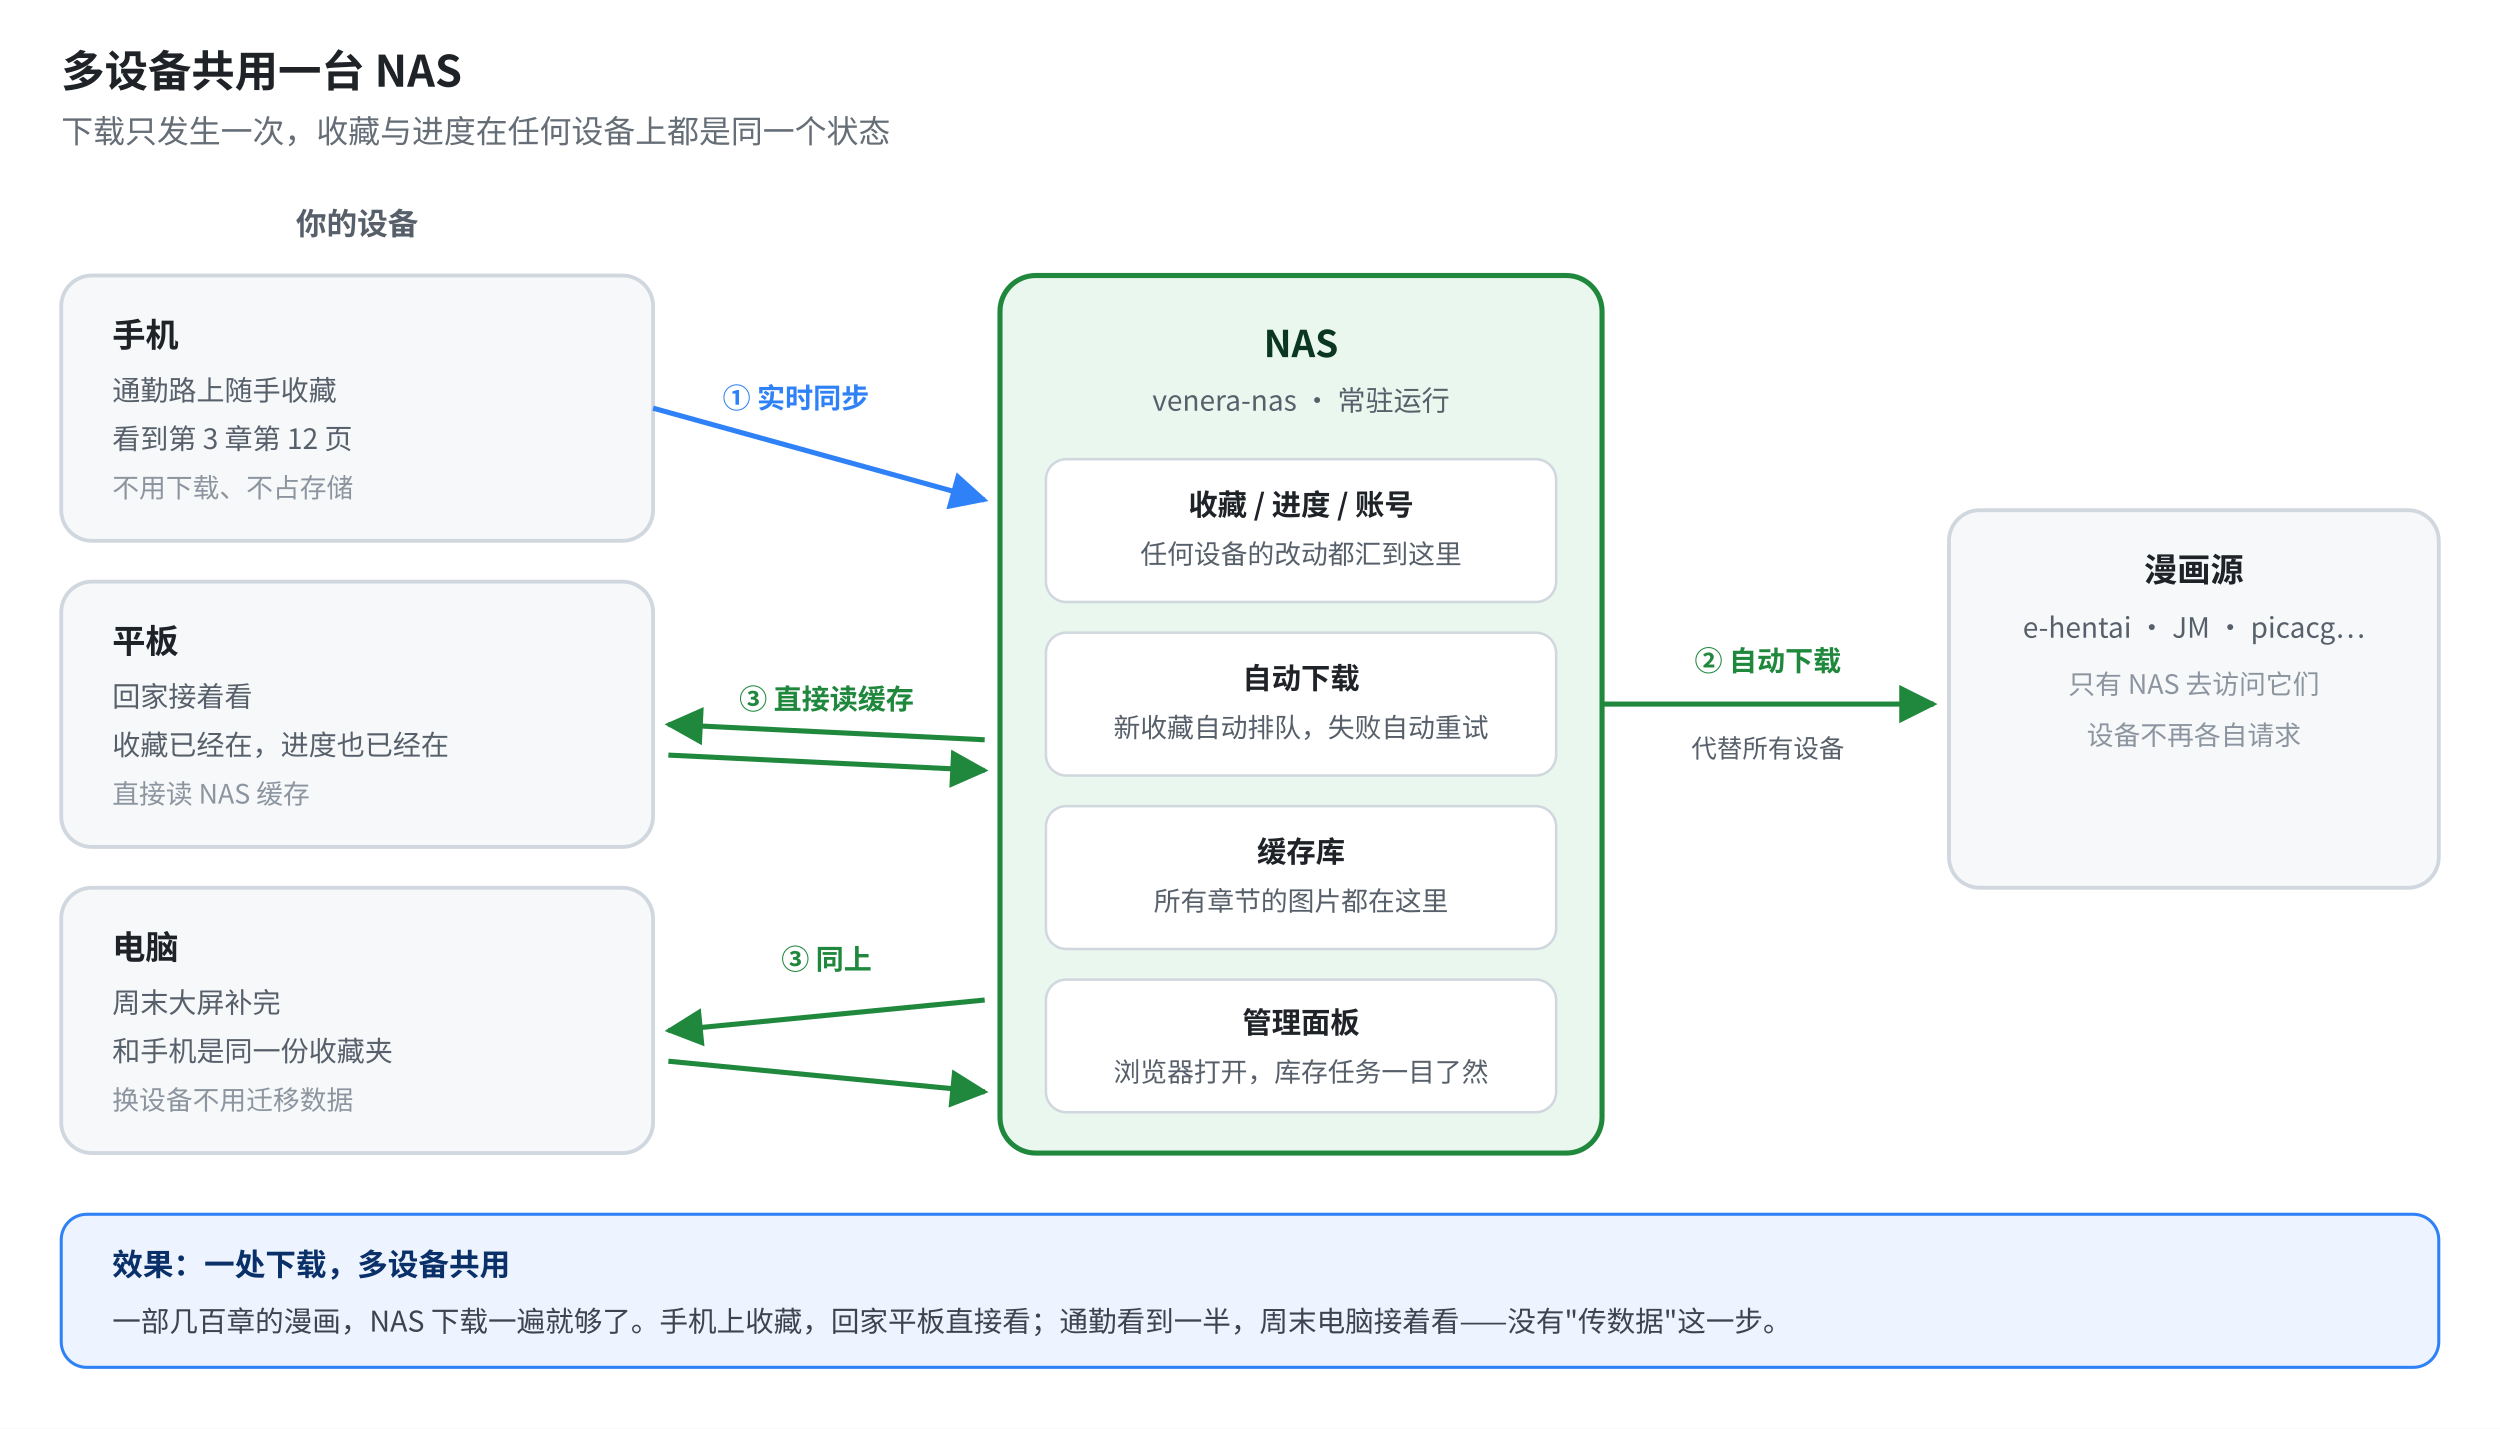
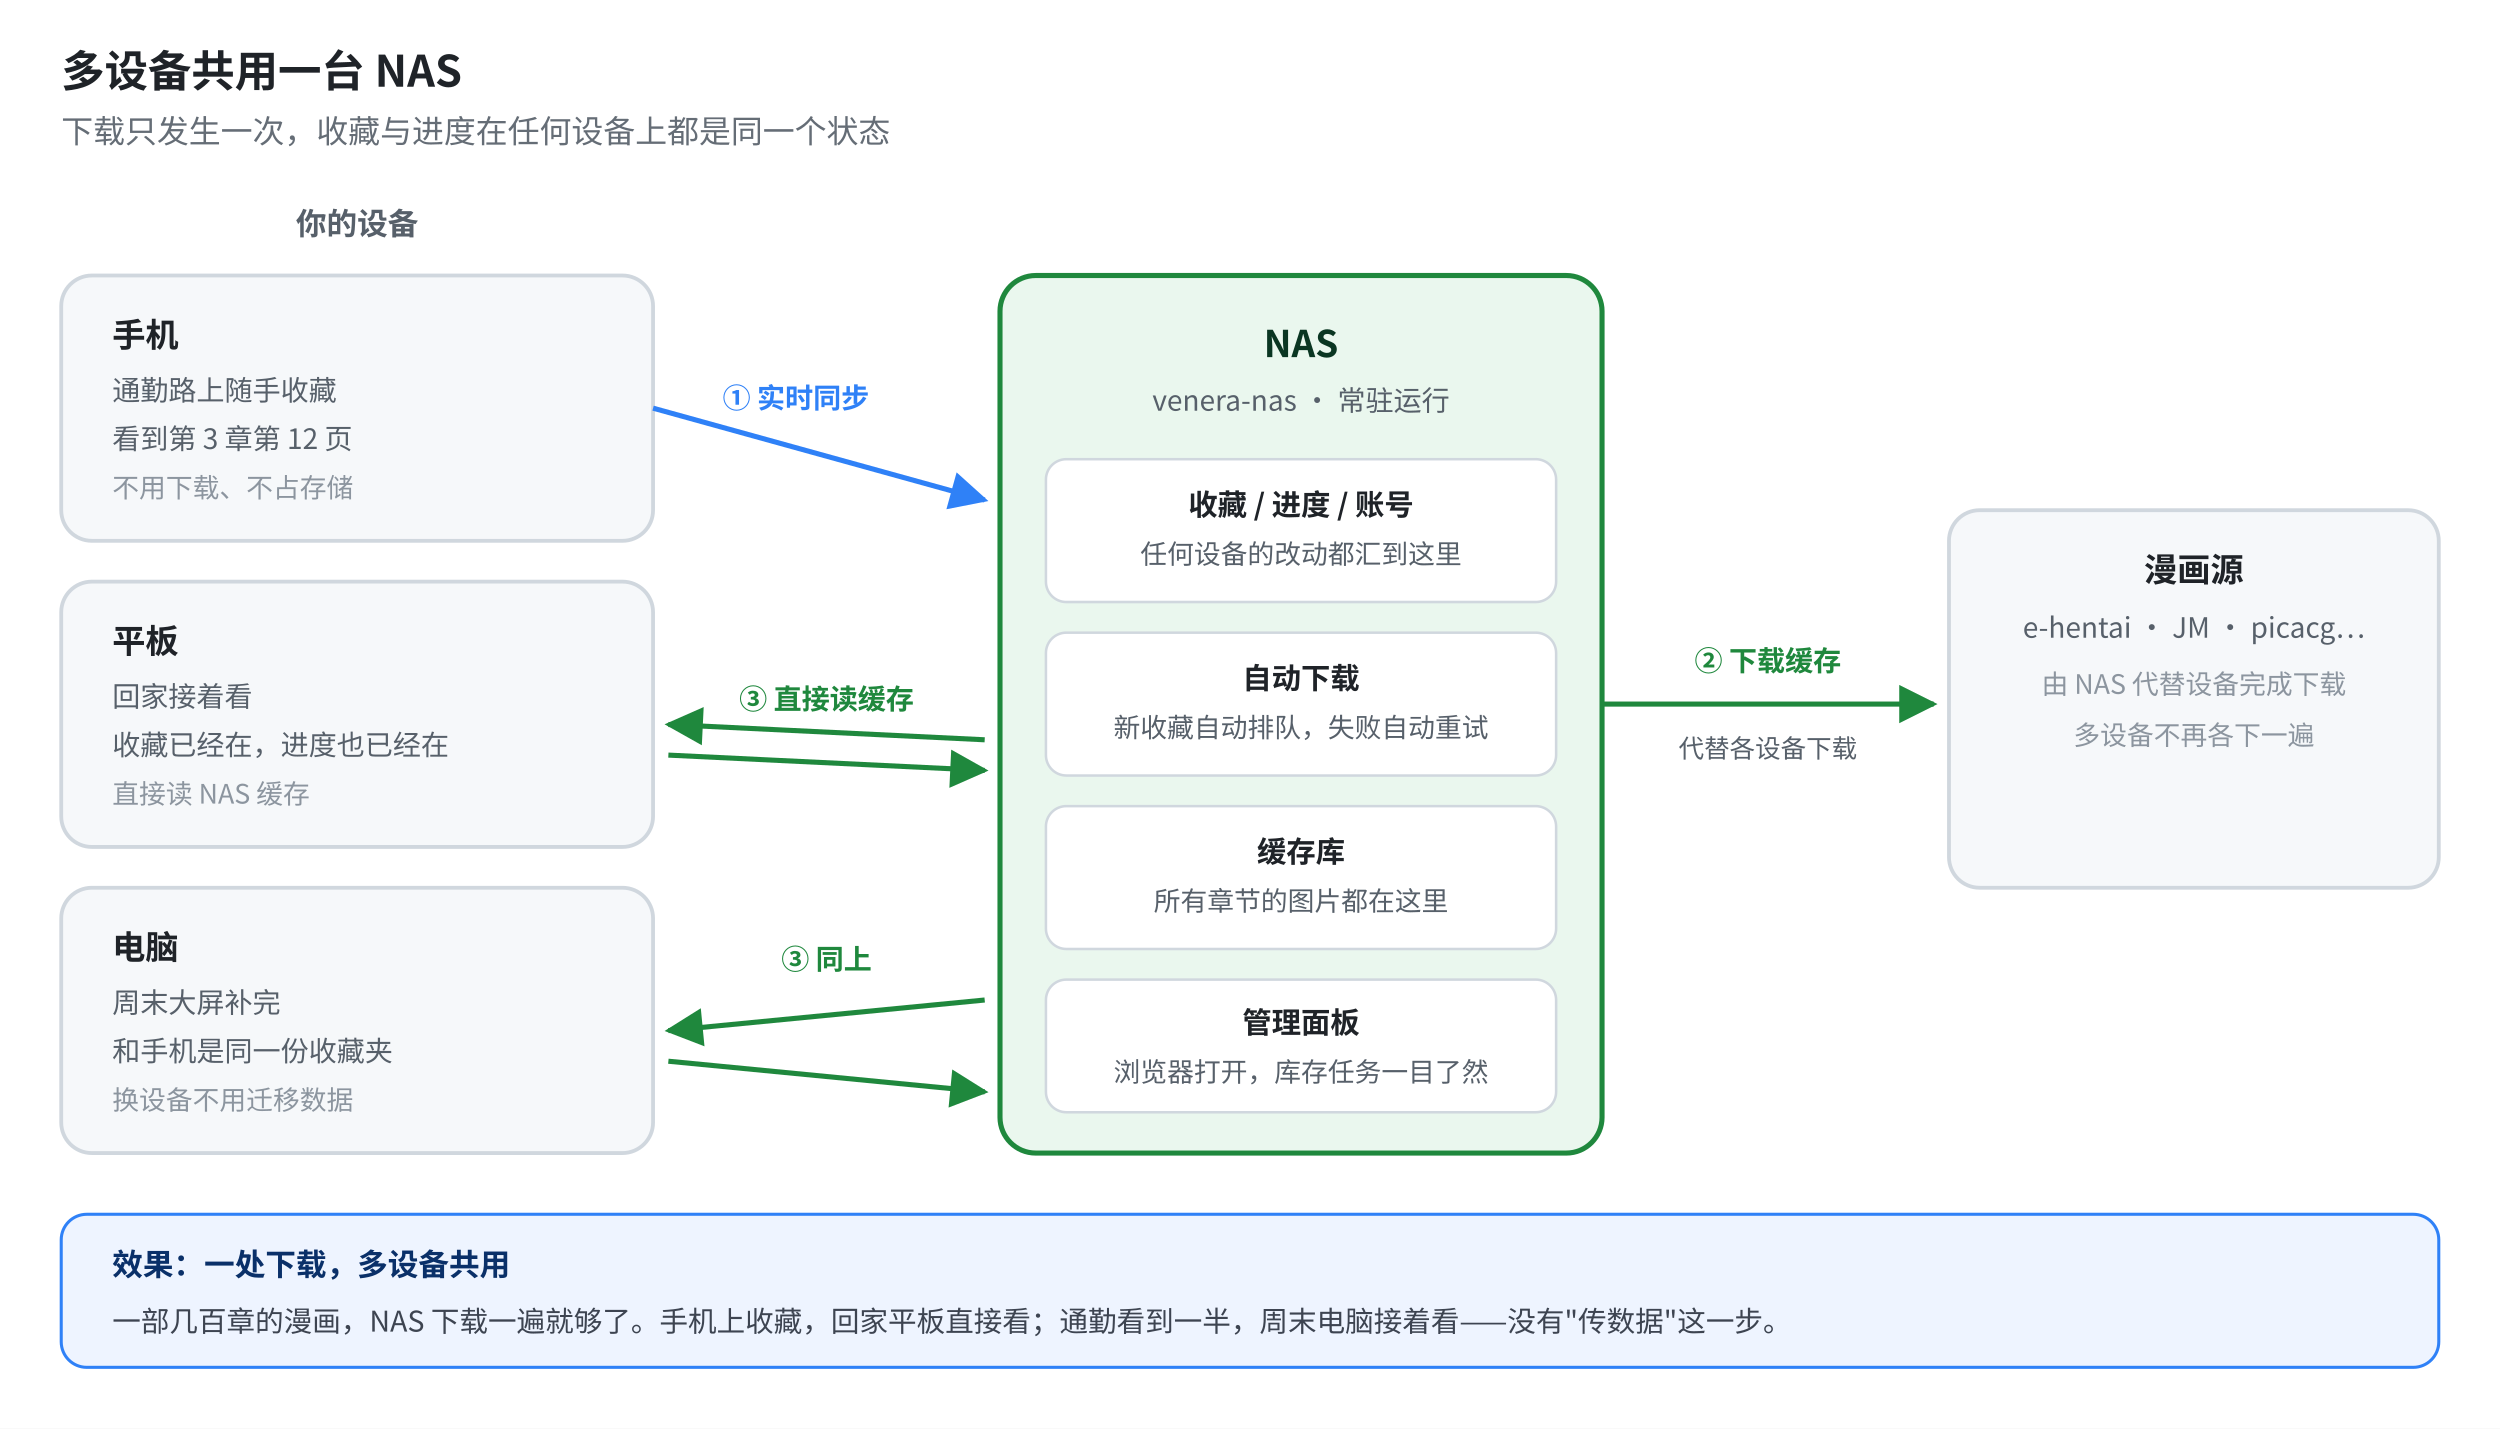
<svg xmlns="http://www.w3.org/2000/svg" viewBox="0 0 980 560" width="980" height="560" font-family="PingFang SC, Hiragino Sans GB, Microsoft YaHei, Noto Sans CJK SC, Helvetica Neue, Arial, sans-serif">
  <defs>
    <marker id="m1" viewBox="0 0 10 10" refX="9" refY="5" markerWidth="7.5" markerHeight="7.5" orient="auto-start-reverse">
      <path d="M 0 0 L 10 5 L 0 10 z" fill="#2f81f7" />
    </marker>
    <marker id="m2" viewBox="0 0 10 10" refX="9" refY="5" markerWidth="7.5" markerHeight="7.5" orient="auto-start-reverse">
      <path d="M 0 0 L 10 5 L 0 10 z" fill="#1f883d" />
    </marker>
  </defs>
  <rect width="980" height="560" fill="#ffffff" />
  <text x="24" y="34" font-size="17" font-weight="700" fill="#1f2328">多设备共用一台 NAS</text>
  <text x="24" y="56" font-size="12.5" fill="#656d76">下载只发生一次，收藏与进度在任何设备上都是同一个状态</text>
  <text x="140" y="92" font-size="12" font-weight="700" fill="#57606a" text-anchor="middle">你的设备</text>
  <rect x="24" y="108" width="232" height="104" rx="12" fill="#f6f8fa" stroke="#d0d7de" stroke-width="1.5" />
  <text x="44" y="136" font-size="13" font-weight="700" fill="#1f2328">手机</text>
  <text x="44" y="157" font-size="11" fill="#57606a">通勤路上随手收藏</text>
  <text x="44" y="176" font-size="11" fill="#57606a">看到第 3 章第 12 页</text>
  <text x="44" y="195" font-size="10.5" fill="#8c959f">不用下载、不占存储</text>
  <rect x="24" y="228" width="232" height="104" rx="12" fill="#f6f8fa" stroke="#d0d7de" stroke-width="1.5" />
  <text x="44" y="256" font-size="13" font-weight="700" fill="#1f2328">平板</text>
  <text x="44" y="277" font-size="11" fill="#57606a">回家接着看</text>
  <text x="44" y="296" font-size="11" fill="#57606a">收藏已经在，进度也已经在</text>
  <text x="44" y="315" font-size="10.5" fill="#8c959f">直接读 NAS 缓存</text>
  <rect x="24" y="348" width="232" height="104" rx="12" fill="#f6f8fa" stroke="#d0d7de" stroke-width="1.5" />
  <text x="44" y="376" font-size="13" font-weight="700" fill="#1f2328">电脑</text>
  <text x="44" y="397" font-size="11" fill="#57606a">周末大屏补完</text>
  <text x="44" y="416" font-size="11" fill="#57606a">和手机是同一份收藏夹</text>
  <text x="44" y="435" font-size="10.5" fill="#8c959f">换设备不用迁移数据</text>
  <rect x="392" y="108" width="236" height="344" rx="14" fill="#eaf7ee" stroke="#1f883d" stroke-width="2" />
  <text x="510" y="140" font-size="14.5" font-weight="700" fill="#0a3622" text-anchor="middle">NAS</text>
  <text x="510" y="161" font-size="11" fill="#57606a" text-anchor="middle">venera-nas · 常驻运行</text>
  <rect x="410" y="180" width="200" height="56" rx="8" fill="#ffffff" stroke="#d0d7de" />
  <text x="510" y="202" font-size="11.5" font-weight="700" fill="#1f2328" text-anchor="middle">收藏 / 进度 / 账号</text>
  <text x="510" y="221" font-size="10.5" fill="#57606a" text-anchor="middle">任何设备的改动都汇到这里</text>
  <rect x="410" y="248" width="200" height="56" rx="8" fill="#ffffff" stroke="#d0d7de" />
  <text x="510" y="270" font-size="11.5" font-weight="700" fill="#1f2328" text-anchor="middle">自动下载</text>
  <text x="510" y="289" font-size="10.5" fill="#57606a" text-anchor="middle">新收藏自动排队，失败自动重试</text>
  <rect x="410" y="316" width="200" height="56" rx="8" fill="#ffffff" stroke="#d0d7de" />
  <text x="510" y="338" font-size="11.5" font-weight="700" fill="#1f2328" text-anchor="middle">缓存库</text>
  <text x="510" y="357" font-size="10.5" fill="#57606a" text-anchor="middle">所有章节的图片都在这里</text>
  <rect x="410" y="384" width="200" height="52" rx="8" fill="#ffffff" stroke="#d0d7de" />
  <text x="510" y="405" font-size="11.5" font-weight="700" fill="#1f2328" text-anchor="middle">管理面板</text>
  <text x="510" y="424" font-size="10.5" fill="#57606a" text-anchor="middle">浏览器打开，库存任务一目了然</text>
  <rect x="764" y="200" width="192" height="148" rx="12" fill="#f6f8fa" stroke="#d0d7de" stroke-width="1.5" />
  <text x="860" y="228" font-size="13" font-weight="700" fill="#1f2328" text-anchor="middle">漫画源</text>
  <text x="860" y="250" font-size="11" fill="#57606a" text-anchor="middle">e-hentai · JM · picacg…</text>
-   <text x="860" y="272" font-size="10.5" fill="#8c959f" text-anchor="middle">只有 NAS 去访问它们</text>
-   <text x="860" y="292" font-size="10.5" fill="#8c959f" text-anchor="middle">设备不再各自请求</text>
+   <text x="860" y="272" font-size="10.5" fill="#8c959f" text-anchor="middle">由 NAS 代替设备完成下载</text>
+   <text x="860" y="292" font-size="10.5" fill="#8c959f" text-anchor="middle">多设备不再各下一遍</text>
  <line x1="256" y1="160" x2="386" y2="196" stroke="#2f81f7" stroke-width="2" marker-end="url(#m1)" />
  <text x="312" y="160" font-size="11" font-weight="700" fill="#2f81f7" text-anchor="middle">① 实时同步</text>
  <line x1="628" y1="276" x2="758" y2="276" stroke="#1f883d" stroke-width="2" marker-end="url(#m2)" />
-   <text x="693" y="263" font-size="11" font-weight="700" fill="#1f883d" text-anchor="middle">② 自动下载</text>
-   <text x="693" y="297" font-size="10" fill="#57606a" text-anchor="middle">代替所有设备</text>
+   <text x="693" y="263" font-size="11" font-weight="700" fill="#1f883d" text-anchor="middle">② 下载缓存</text>
+   <text x="693" y="297" font-size="10" fill="#57606a" text-anchor="middle">代替各设备下载</text>
  <line x1="386" y1="290" x2="262" y2="284" stroke="#1f883d" stroke-width="2" marker-end="url(#m2)" />
  <line x1="262" y1="296" x2="386" y2="302" stroke="#1f883d" stroke-width="2" marker-end="url(#m2)" />
  <text x="324" y="278" font-size="11" font-weight="700" fill="#1f883d" text-anchor="middle">③ 直接读缓存</text>
  <line x1="386" y1="392" x2="262" y2="404" stroke="#1f883d" stroke-width="2" marker-end="url(#m2)" />
  <line x1="262" y1="416" x2="386" y2="428" stroke="#1f883d" stroke-width="2" marker-end="url(#m2)" />
  <text x="324" y="380" font-size="11" font-weight="700" fill="#1f883d" text-anchor="middle">③ 同上</text>
  <rect x="24" y="476" width="932" height="60" rx="10" fill="#eef4ff" stroke="#2f81f7" stroke-width="1.2" />
  <text x="44" y="500" font-size="12" font-weight="700" fill="#0a3069">效果：一处下载，多设备共用</text>
  <text x="44" y="522" font-size="11.2" fill="#3d4451">一部几百章的漫画，NAS 下载一遍就够了。手机上收藏，回家平板直接看；通勤看到一半，周末电脑接着看——没有"传数据"这一步。</text>
</svg>
